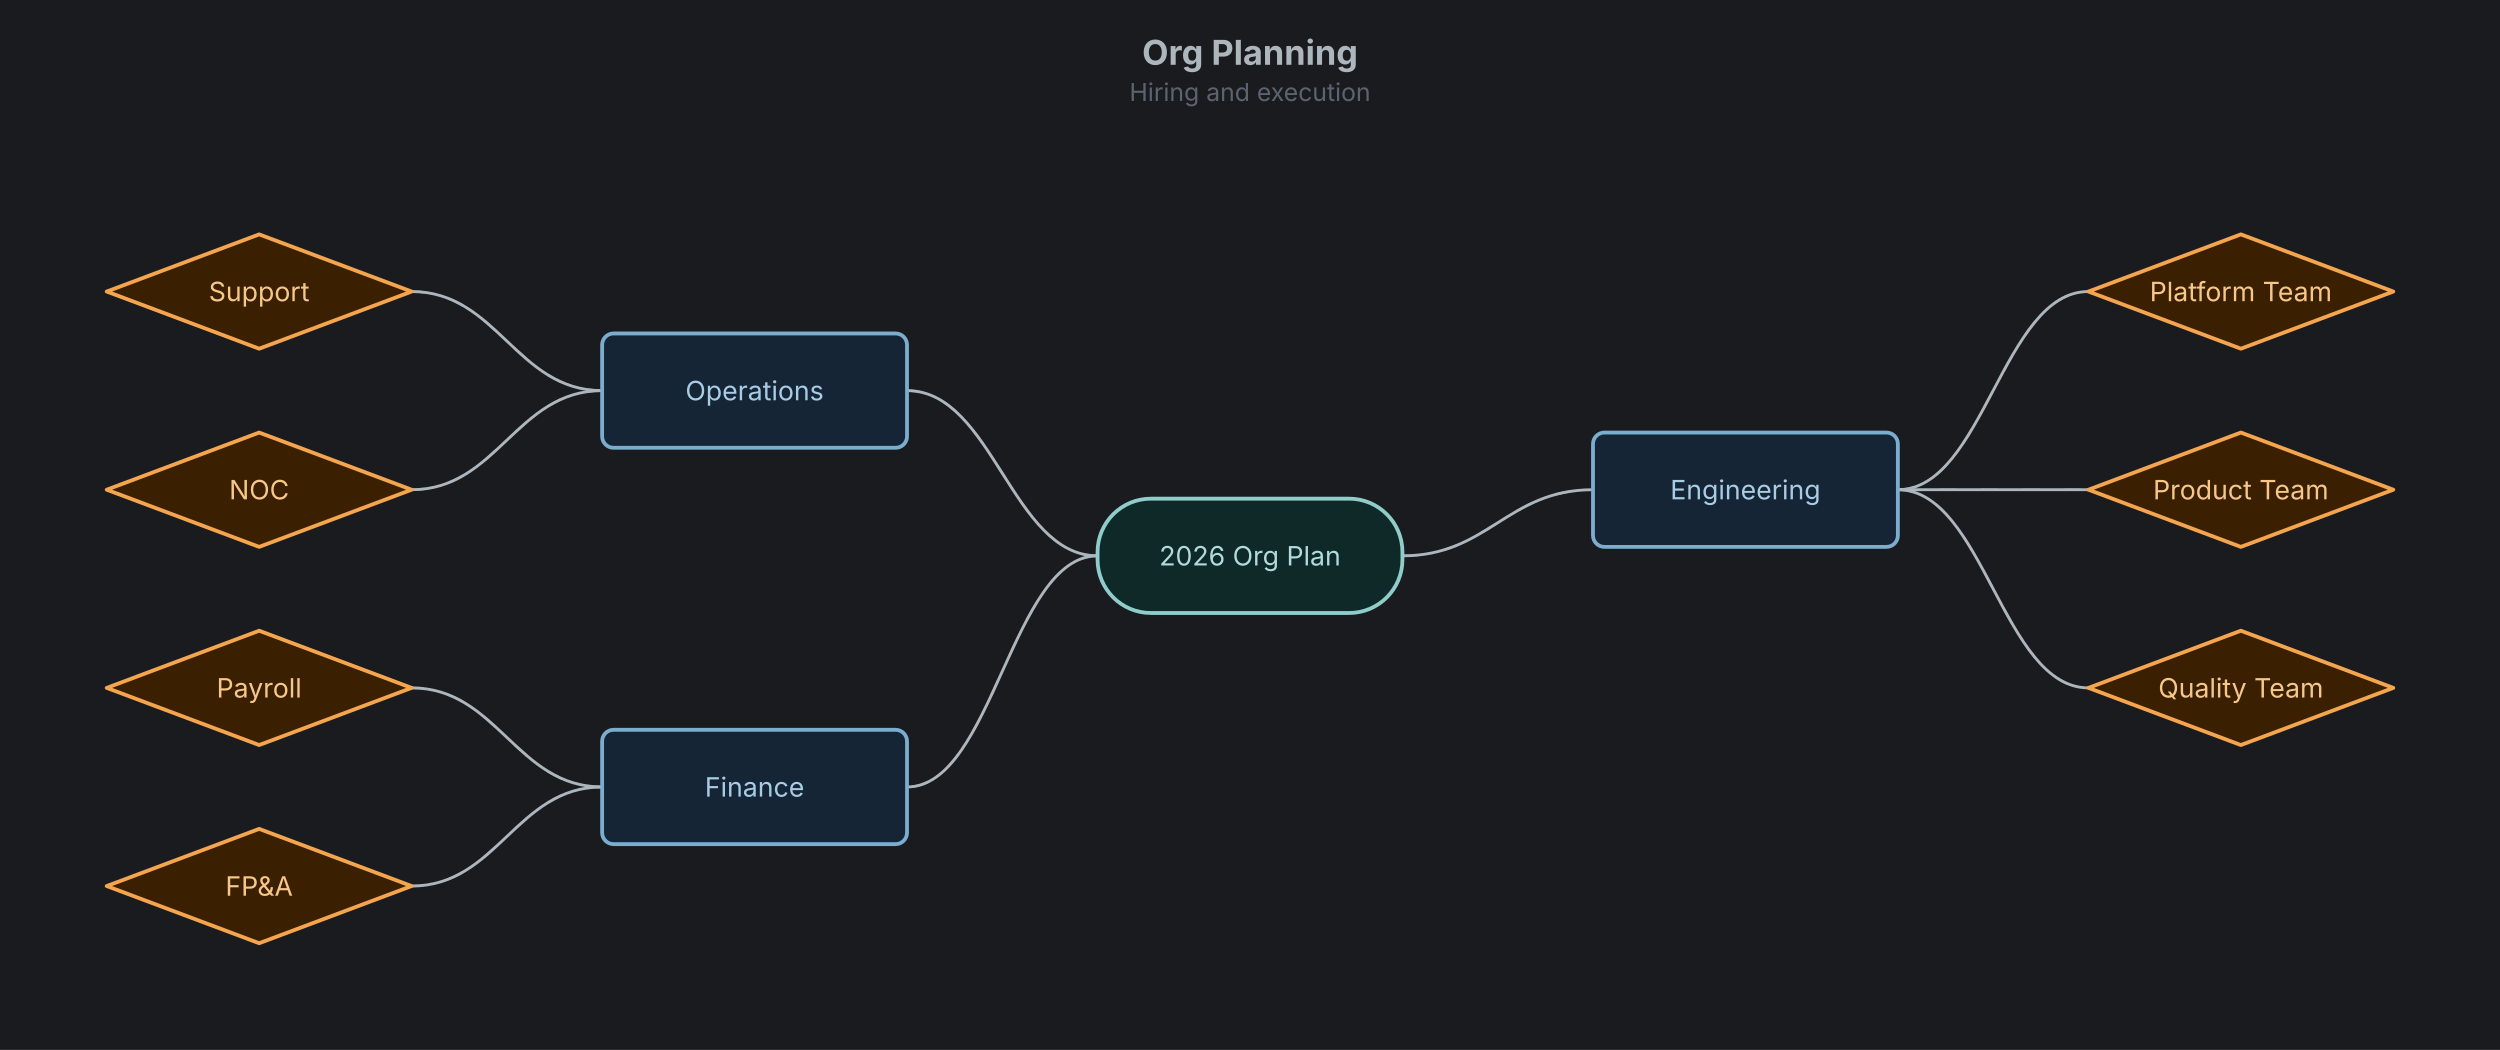
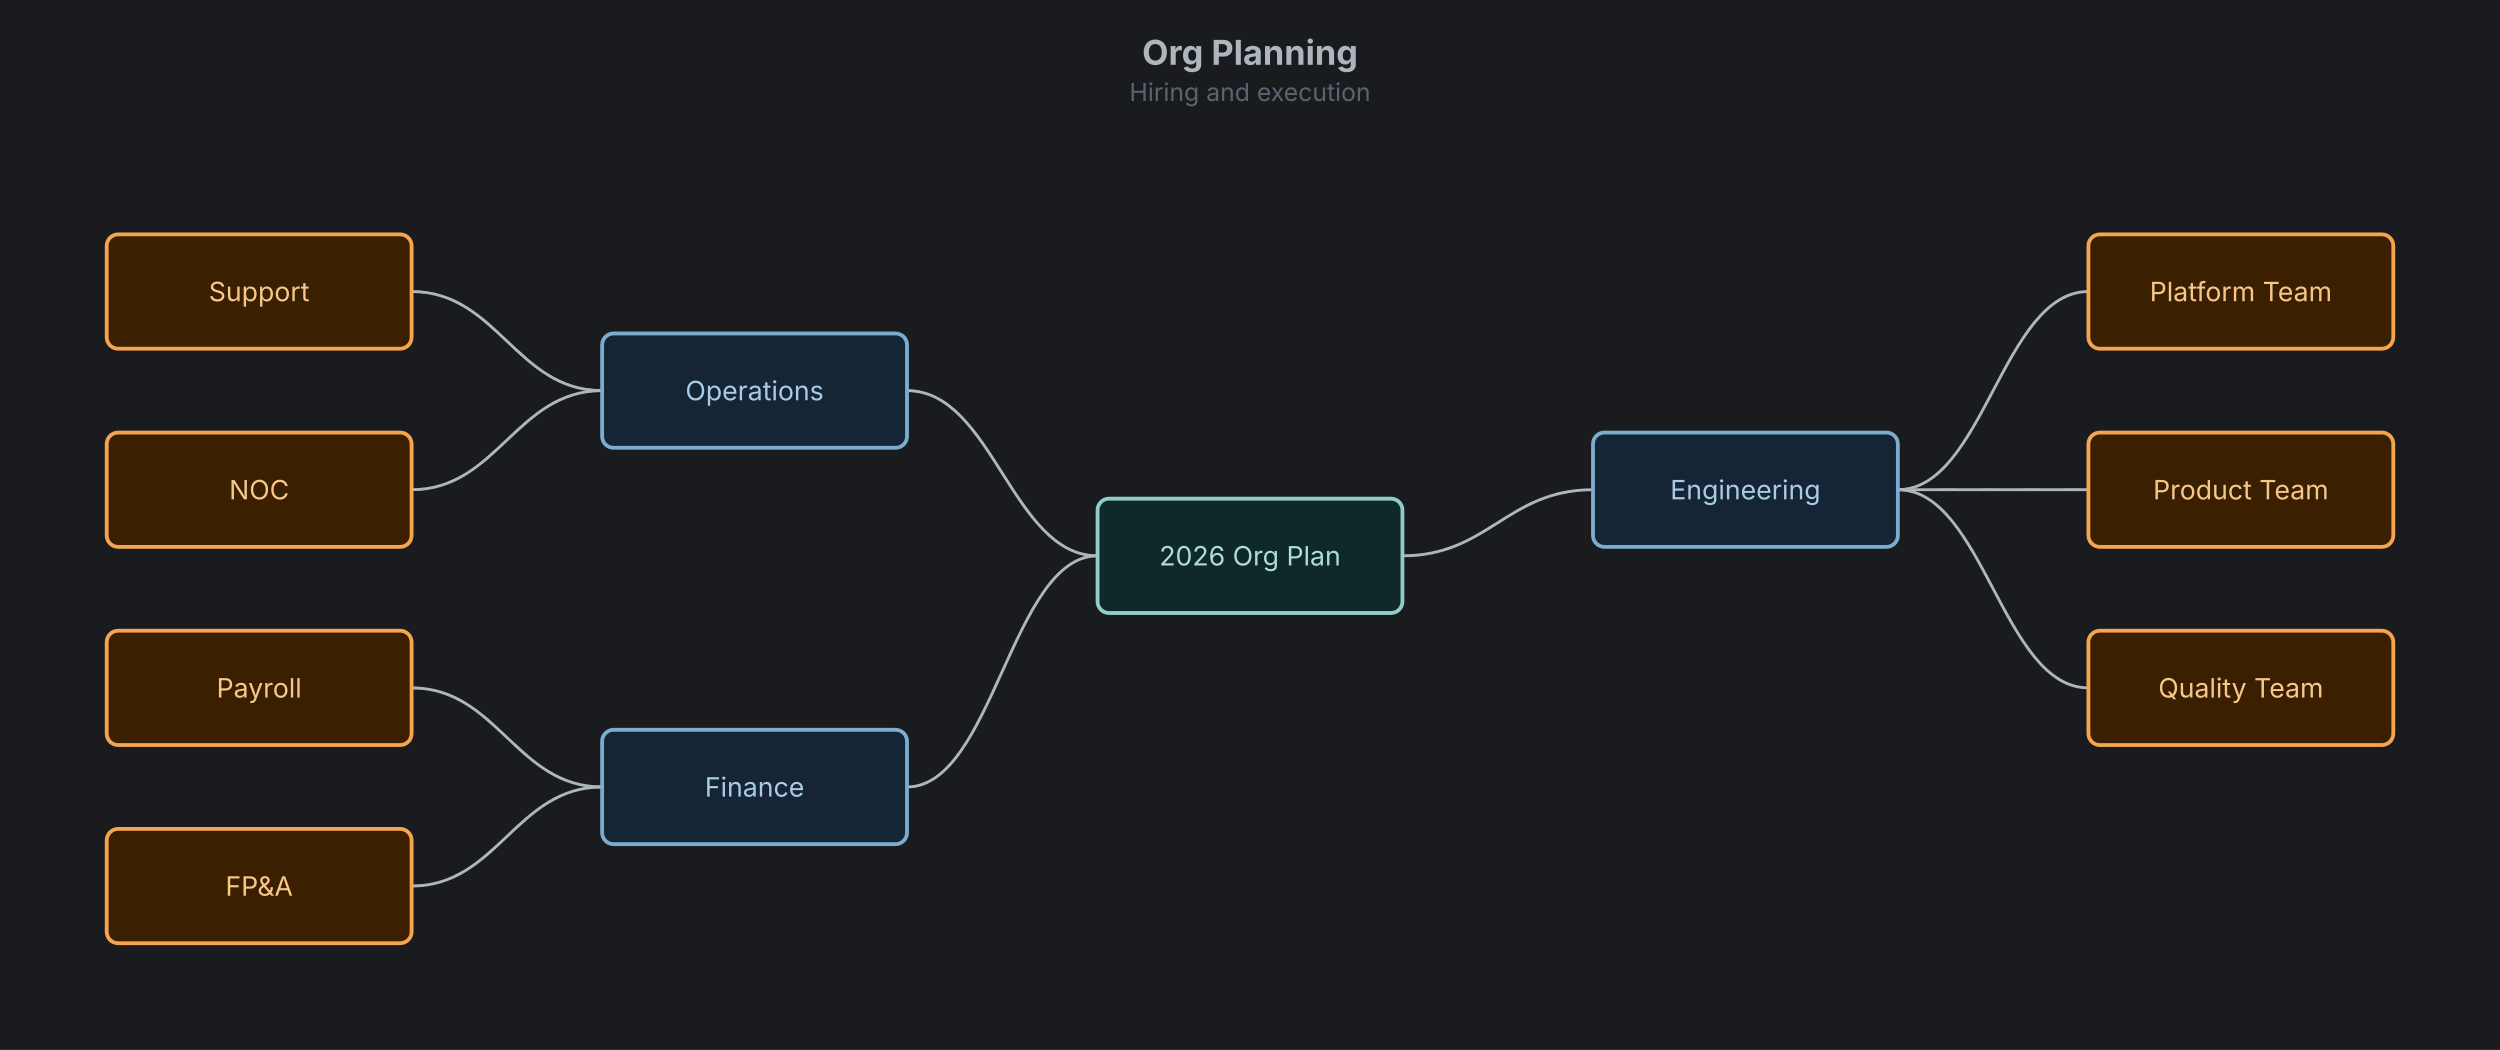
<svg xmlns="http://www.w3.org/2000/svg" width="1312" height="551" viewBox="-656 -153 1312 551">
  <rect x="-656" y="-153" width="1312" height="551" fill="#1a1b1e" />
  <text x="0" y="-119" text-anchor="middle" font-family="Inter, system-ui, -apple-system, sans-serif" font-size="18" font-weight="700" fill="#adb5bd">Org Planning</text>
  <text x="0" y="-100" text-anchor="middle" font-family="Inter, system-ui, -apple-system, sans-serif" font-size="13" fill="#5c6370">Hiring and execution</text>
  <g class="mindmap">
    <path d="M80,138.7 C125,138.7 135,104 180,104" fill="none" stroke="#adb5bd" stroke-width="1.5" stroke-linecap="round" />
    <path d="M80,138.7 C125,138.7 135,104 180,104" fill="none" stroke="#adb5bd" stroke-width="1.3" stroke-linecap="round" stroke-dasharray="8 14" opacity="0.55">
      <animate attributeName="stroke-dashoffset" from="0" to="-44" dur="2.2s" repeatCount="indefinite" />
    </path>
    <path d="M-80,138.7 C-125,138.7 -135,52 -180,52" fill="none" stroke="#adb5bd" stroke-width="1.5" stroke-linecap="round" />
    <path d="M-80,138.7 C-125,138.7 -135,52 -180,52" fill="none" stroke="#adb5bd" stroke-width="1.3" stroke-linecap="round" stroke-dasharray="8 14" opacity="0.55">
      <animate attributeName="stroke-dashoffset" from="0" to="-44" dur="2.2s" repeatCount="indefinite" />
    </path>
    <path d="M-80,138.7 C-125,138.7 -135,260 -180,260" fill="none" stroke="#adb5bd" stroke-width="1.5" stroke-linecap="round" />
    <path d="M-80,138.7 C-125,138.7 -135,260 -180,260" fill="none" stroke="#adb5bd" stroke-width="1.3" stroke-linecap="round" stroke-dasharray="8 14" opacity="0.55">
      <animate attributeName="stroke-dashoffset" from="0" to="-44" dur="2.2s" repeatCount="indefinite" />
    </path>
    <path d="M340,104 C385,104 395,0 440,0" fill="none" stroke="#adb5bd" stroke-width="1.5" stroke-linecap="round" />
    <path d="M340,104 C385,104 395,0 440,0" fill="none" stroke="#adb5bd" stroke-width="1.3" stroke-linecap="round" stroke-dasharray="8 14" opacity="0.55">
      <animate attributeName="stroke-dashoffset" from="0" to="-44" dur="2.2s" repeatCount="indefinite" />
    </path>
    <path d="M340,104 C385,104 395,104 440,104" fill="none" stroke="#adb5bd" stroke-width="1.5" stroke-linecap="round" />
    <path d="M340,104 C385,104 395,104 440,104" fill="none" stroke="#adb5bd" stroke-width="1.3" stroke-linecap="round" stroke-dasharray="8 14" opacity="0.55">
      <animate attributeName="stroke-dashoffset" from="0" to="-44" dur="2.2s" repeatCount="indefinite" />
    </path>
    <path d="M340,104 C385,104 395,208 440,208" fill="none" stroke="#adb5bd" stroke-width="1.5" stroke-linecap="round" />
    <path d="M340,104 C385,104 395,208 440,208" fill="none" stroke="#adb5bd" stroke-width="1.3" stroke-linecap="round" stroke-dasharray="8 14" opacity="0.55">
      <animate attributeName="stroke-dashoffset" from="0" to="-44" dur="2.2s" repeatCount="indefinite" />
    </path>
    <path d="M-340,52 C-385,52 -395,0 -440,0" fill="none" stroke="#adb5bd" stroke-width="1.5" stroke-linecap="round" />
    <path d="M-340,52 C-385,52 -395,0 -440,0" fill="none" stroke="#adb5bd" stroke-width="1.3" stroke-linecap="round" stroke-dasharray="8 14" opacity="0.55">
      <animate attributeName="stroke-dashoffset" from="0" to="-44" dur="2.2s" repeatCount="indefinite" />
    </path>
    <path d="M-340,52 C-385,52 -395,104 -440,104" fill="none" stroke="#adb5bd" stroke-width="1.5" stroke-linecap="round" />
    <path d="M-340,52 C-385,52 -395,104 -440,104" fill="none" stroke="#adb5bd" stroke-width="1.3" stroke-linecap="round" stroke-dasharray="8 14" opacity="0.55">
      <animate attributeName="stroke-dashoffset" from="0" to="-44" dur="2.2s" repeatCount="indefinite" />
    </path>
    <path d="M-340,260 C-385,260 -395,208 -440,208" fill="none" stroke="#adb5bd" stroke-width="1.5" stroke-linecap="round" />
    <path d="M-340,260 C-385,260 -395,208 -440,208" fill="none" stroke="#adb5bd" stroke-width="1.3" stroke-linecap="round" stroke-dasharray="8 14" opacity="0.55">
      <animate attributeName="stroke-dashoffset" from="0" to="-44" dur="2.2s" repeatCount="indefinite" />
    </path>
    <path d="M-340,260 C-385,260 -395,312 -440,312" fill="none" stroke="#adb5bd" stroke-width="1.5" stroke-linecap="round" />
    <path d="M-340,260 C-385,260 -395,312 -440,312" fill="none" stroke="#adb5bd" stroke-width="1.3" stroke-linecap="round" stroke-dasharray="8 14" opacity="0.55">
      <animate attributeName="stroke-dashoffset" from="0" to="-44" dur="2.2s" repeatCount="indefinite" />
    </path>
    <g class="node node-terminal" data-id="root">
-       <rect x="-80" y="108.7" width="160" height="60" rx="28" ry="28" fill="#0e2928" stroke="#90ccc9" stroke-width="2" />
+       <rect x="-80" y="108.7" width="160" height="60" rx="6" ry="6" fill="#0e2928" stroke="#90ccc9" stroke-width="2" />
      <text x="0" y="138.7" text-anchor="middle" dominant-baseline="middle" font-family="Inter, system-ui, -apple-system, sans-serif" font-size="14" fill="#b0dbd8">2026 Org Plan</text>
    </g>
    <g class="node node-process" data-id="eng">
      <rect x="180" y="74" width="160" height="60" rx="6" ry="6" fill="#162536" stroke="#7aadce" stroke-width="2" />
      <text x="260" y="104" text-anchor="middle" dominant-baseline="middle" font-family="Inter, system-ui, -apple-system, sans-serif" font-size="14" fill="#a8cce4">Engineering</text>
    </g>
    <g class="node node-process" data-id="ops">
      <rect x="-340" y="22" width="160" height="60" rx="6" ry="6" fill="#162536" stroke="#7aadce" stroke-width="2" />
      <text x="-260" y="52" text-anchor="middle" dominant-baseline="middle" font-family="Inter, system-ui, -apple-system, sans-serif" font-size="14" fill="#a8cce4">Operations</text>
    </g>
    <g class="node node-process" data-id="finance">
      <rect x="-340" y="230" width="160" height="60" rx="6" ry="6" fill="#162536" stroke="#7aadce" stroke-width="2" />
      <text x="-260" y="260" text-anchor="middle" dominant-baseline="middle" font-family="Inter, system-ui, -apple-system, sans-serif" font-size="14" fill="#a8cce4">Finance</text>
    </g>
    <g class="node node-decision" data-id="platform">
-       <polygon points="520,-30 600,0 520,30 440,0" fill="#3a2000" stroke="#f5a54e" stroke-width="2" stroke-linejoin="round" />
+       <rect x="440" y="-30" width="160" height="60" rx="6" ry="6" fill="#3a2000" stroke="#f5a54e" stroke-width="2" />
      <text x="520" y="0" text-anchor="middle" dominant-baseline="middle" font-family="Inter, system-ui, -apple-system, sans-serif" font-size="14" fill="#f7c78a">Platform Team</text>
    </g>
    <g class="node node-decision" data-id="product">
-       <polygon points="520,74 600,104 520,134 440,104" fill="#3a2000" stroke="#f5a54e" stroke-width="2" stroke-linejoin="round" />
+       <rect x="440" y="74" width="160" height="60" rx="6" ry="6" fill="#3a2000" stroke="#f5a54e" stroke-width="2" />
      <text x="520" y="104" text-anchor="middle" dominant-baseline="middle" font-family="Inter, system-ui, -apple-system, sans-serif" font-size="14" fill="#f7c78a">Product Team</text>
    </g>
    <g class="node node-decision" data-id="qa">
-       <polygon points="520,178 600,208 520,238 440,208" fill="#3a2000" stroke="#f5a54e" stroke-width="2" stroke-linejoin="round" />
+       <rect x="440" y="178" width="160" height="60" rx="6" ry="6" fill="#3a2000" stroke="#f5a54e" stroke-width="2" />
      <text x="520" y="208" text-anchor="middle" dominant-baseline="middle" font-family="Inter, system-ui, -apple-system, sans-serif" font-size="14" fill="#f7c78a">Quality Team</text>
    </g>
    <g class="node node-decision" data-id="support">
-       <polygon points="-520,-30 -440,0 -520,30 -600,0" fill="#3a2000" stroke="#f5a54e" stroke-width="2" stroke-linejoin="round" />
+       <rect x="-600" y="-30" width="160" height="60" rx="6" ry="6" fill="#3a2000" stroke="#f5a54e" stroke-width="2" />
      <text x="-520" y="0" text-anchor="middle" dominant-baseline="middle" font-family="Inter, system-ui, -apple-system, sans-serif" font-size="14" fill="#f7c78a">Support</text>
    </g>
    <g class="node node-decision" data-id="noc">
-       <polygon points="-520,74 -440,104 -520,134 -600,104" fill="#3a2000" stroke="#f5a54e" stroke-width="2" stroke-linejoin="round" />
+       <rect x="-600" y="74" width="160" height="60" rx="6" ry="6" fill="#3a2000" stroke="#f5a54e" stroke-width="2" />
      <text x="-520" y="104" text-anchor="middle" dominant-baseline="middle" font-family="Inter, system-ui, -apple-system, sans-serif" font-size="14" fill="#f7c78a">NOC</text>
    </g>
    <g class="node node-decision" data-id="payroll">
-       <polygon points="-520,178 -440,208 -520,238 -600,208" fill="#3a2000" stroke="#f5a54e" stroke-width="2" stroke-linejoin="round" />
+       <rect x="-600" y="178" width="160" height="60" rx="6" ry="6" fill="#3a2000" stroke="#f5a54e" stroke-width="2" />
      <text x="-520" y="208" text-anchor="middle" dominant-baseline="middle" font-family="Inter, system-ui, -apple-system, sans-serif" font-size="14" fill="#f7c78a">Payroll</text>
    </g>
    <g class="node node-decision" data-id="fpna">
-       <polygon points="-520,282 -440,312 -520,342 -600,312" fill="#3a2000" stroke="#f5a54e" stroke-width="2" stroke-linejoin="round" />
+       <rect x="-600" y="282" width="160" height="60" rx="6" ry="6" fill="#3a2000" stroke="#f5a54e" stroke-width="2" />
      <text x="-520" y="312" text-anchor="middle" dominant-baseline="middle" font-family="Inter, system-ui, -apple-system, sans-serif" font-size="14" fill="#f7c78a">FP&amp;A</text>
    </g>
  </g>
</svg>
